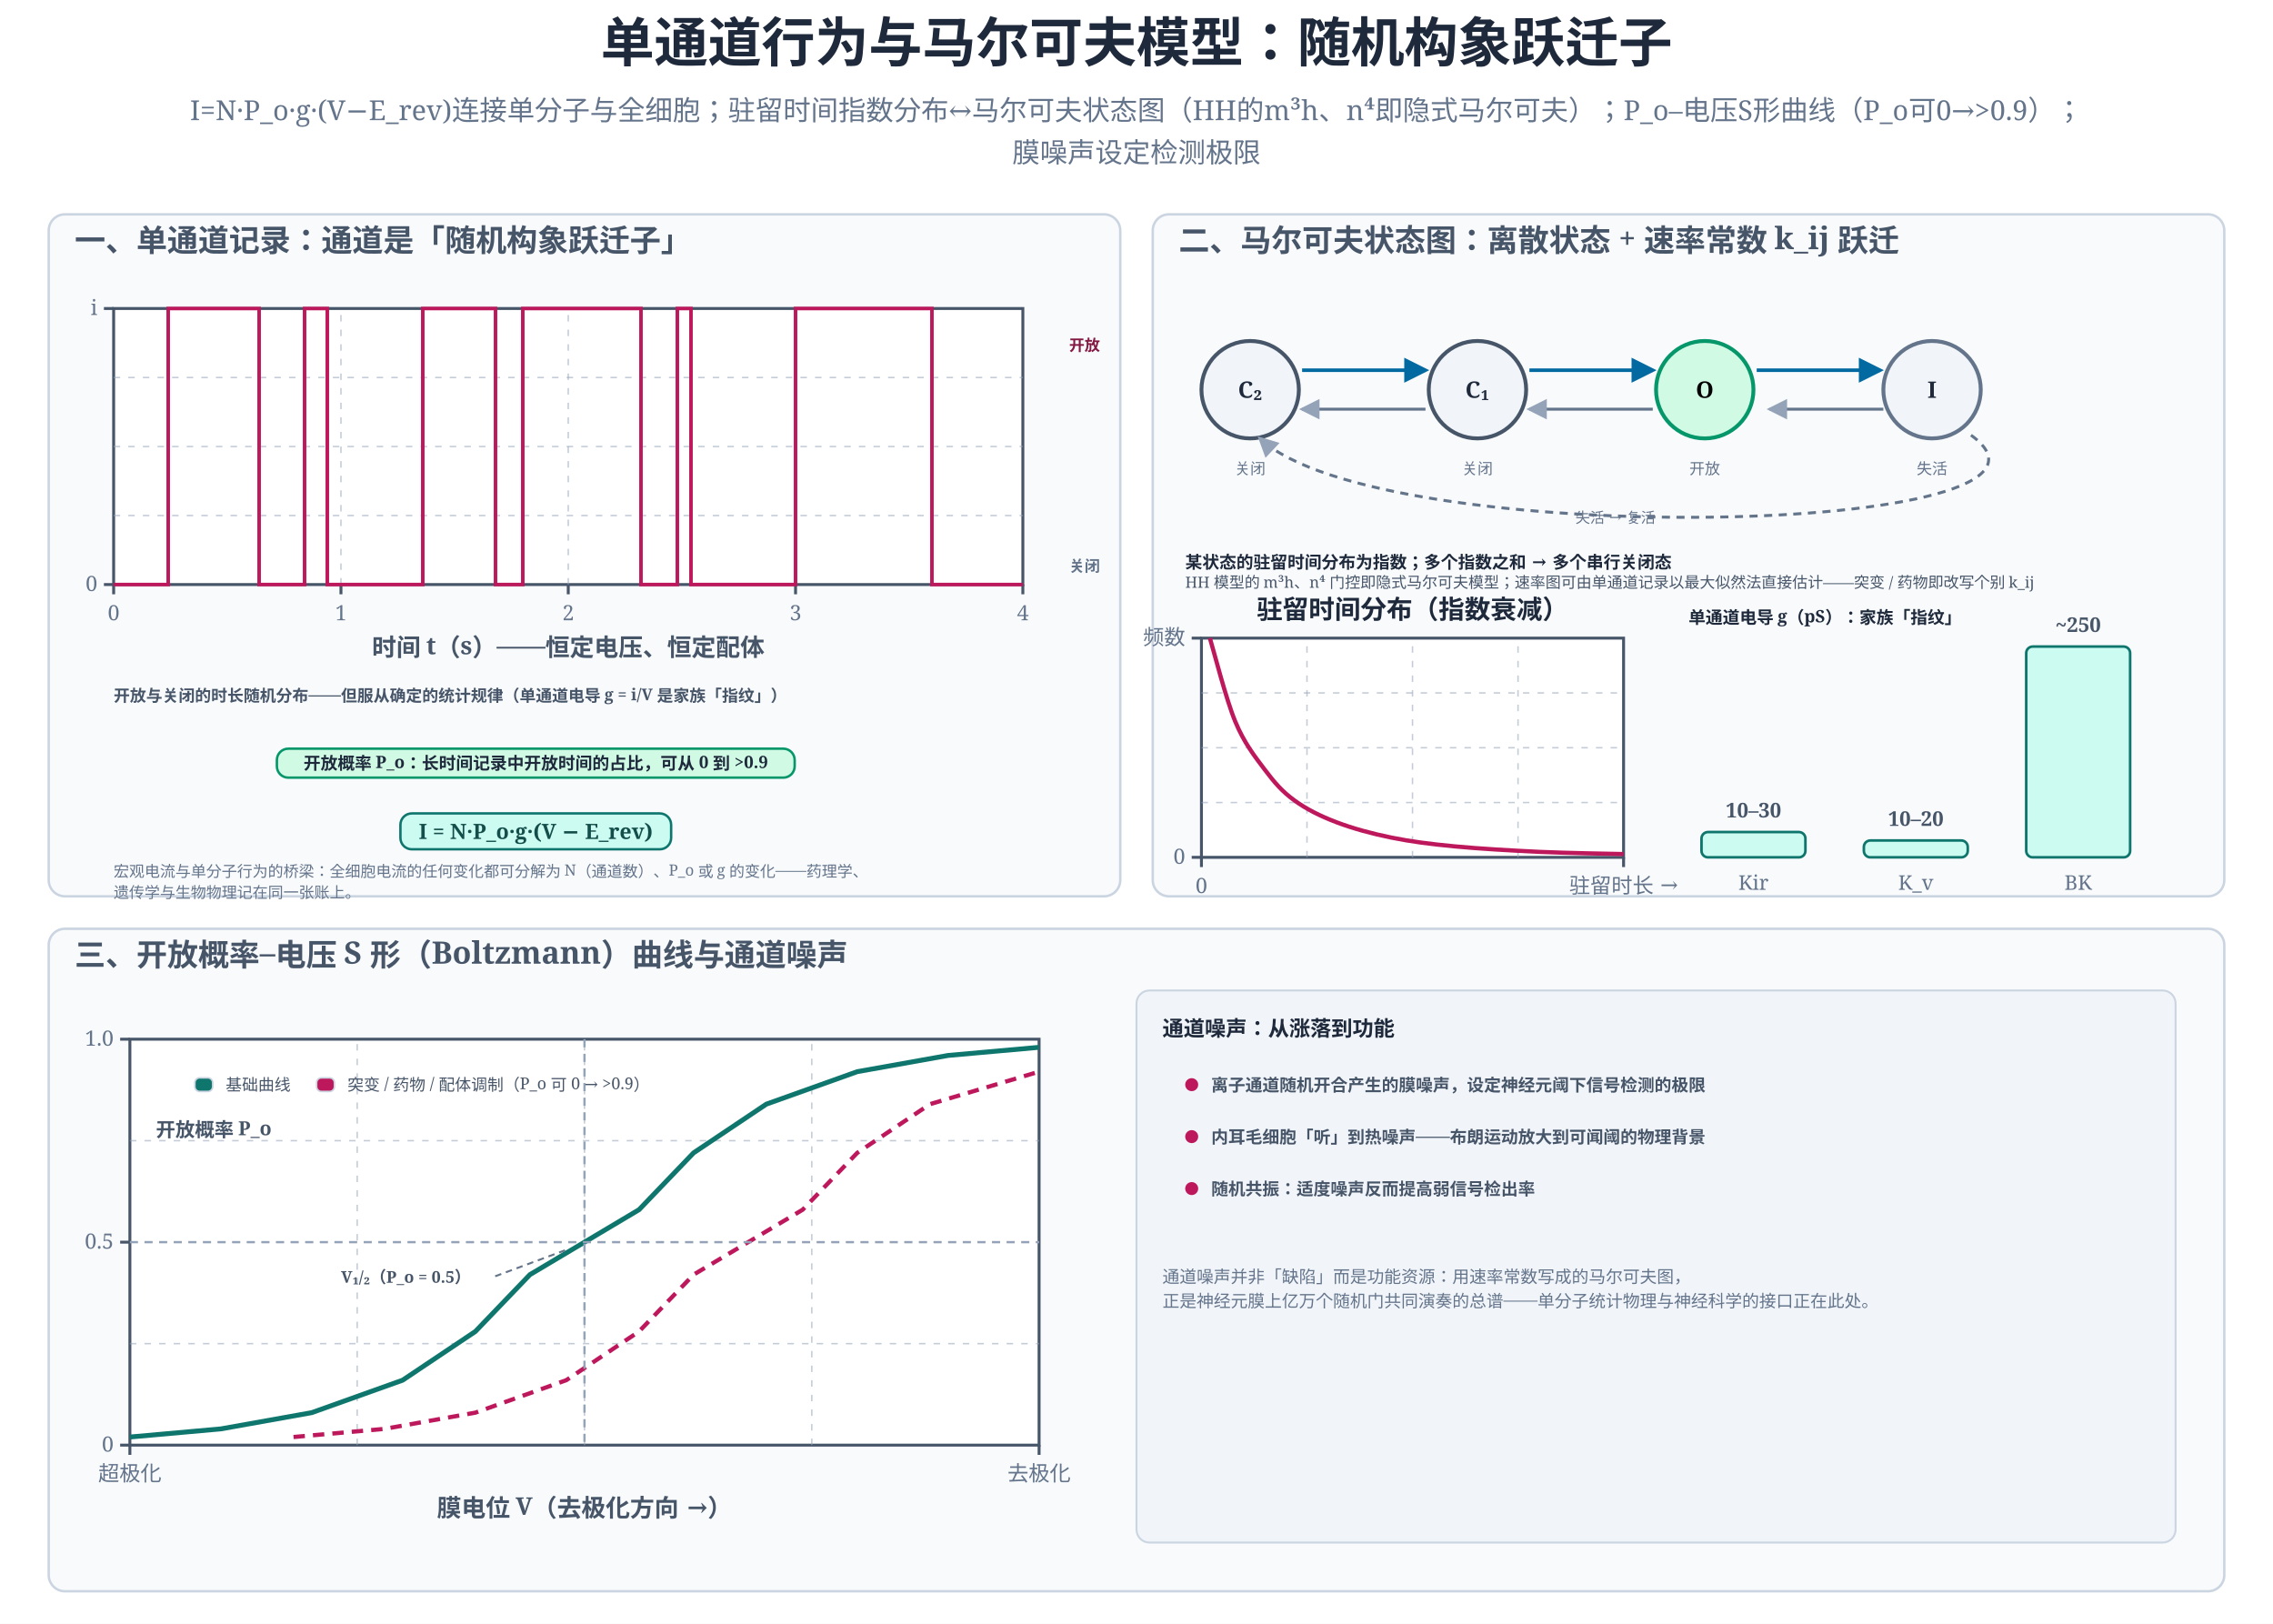
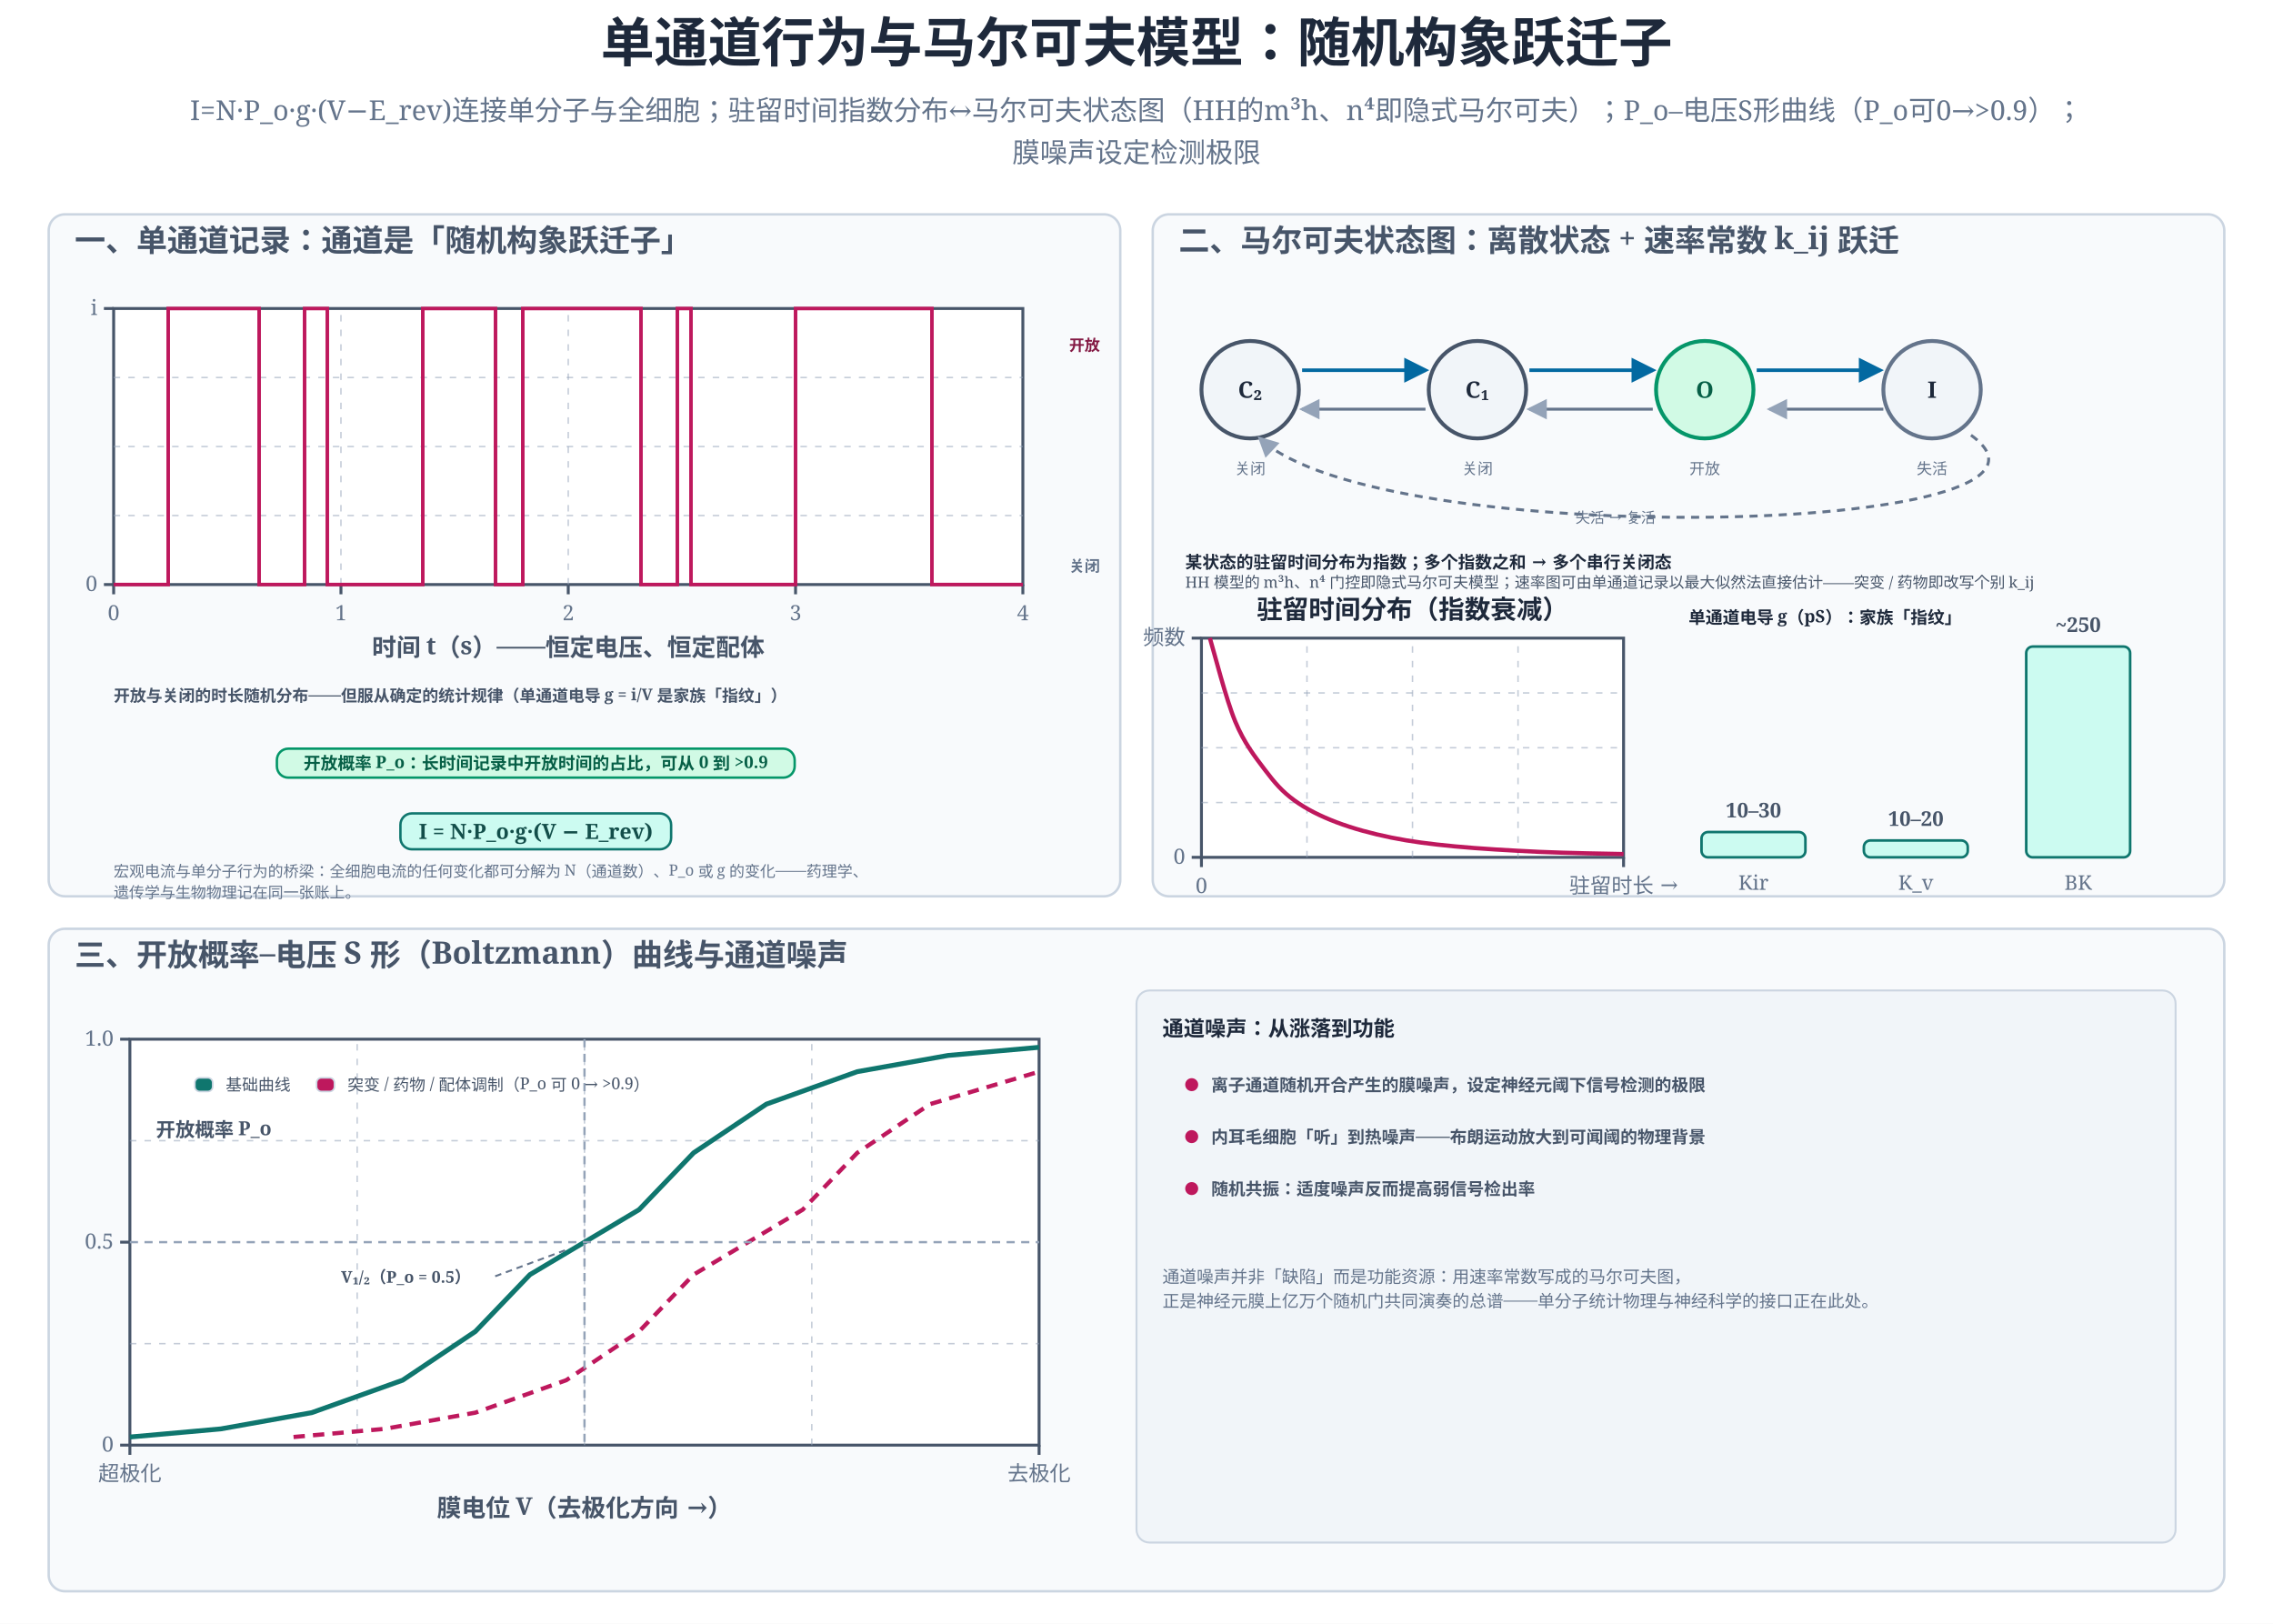
<svg xmlns="http://www.w3.org/2000/svg" width="1400" height="1000" viewBox="0 0 1400 1000" font-family="Noto Serif SC, LXGW WenKai, Songti SC, serif">
  <defs>
    <marker id="arr-ink" viewBox="0 0 10 10" refX="8.5" refY="5" markerWidth="7" markerHeight="7" orient="auto-start-reverse">
      <path d="M0,0 L10,5 L0,10 z" fill="#334155" />
    </marker>
    <marker id="arr-dna" viewBox="0 0 10 10" refX="8.5" refY="5" markerWidth="7" markerHeight="7" orient="auto-start-reverse">
      <path d="M0,0 L10,5 L0,10 z" fill="#0f766e" />
    </marker>
    <marker id="arr-rna" viewBox="0 0 10 10" refX="8.5" refY="5" markerWidth="7" markerHeight="7" orient="auto-start-reverse">
      <path d="M0,0 L10,5 L0,10 z" fill="#b45309" />
    </marker>
    <marker id="arr-pro" viewBox="0 0 10 10" refX="8.5" refY="5" markerWidth="7" markerHeight="7" orient="auto-start-reverse">
      <path d="M0,0 L10,5 L0,10 z" fill="#6d28d9" />
    </marker>
    <marker id="arr-enz" viewBox="0 0 10 10" refX="8.5" refY="5" markerWidth="7" markerHeight="7" orient="auto-start-reverse">
      <path d="M0,0 L10,5 L0,10 z" fill="#be185d" />
    </marker>
    <marker id="arr-acc" viewBox="0 0 10 10" refX="8.5" refY="5" markerWidth="7" markerHeight="7" orient="auto-start-reverse">
      <path d="M0,0 L10,5 L0,10 z" fill="#0369a1" />
    </marker>
    <marker id="arr-ok" viewBox="0 0 10 10" refX="8.5" refY="5" markerWidth="7" markerHeight="7" orient="auto-start-reverse">
      <path d="M0,0 L10,5 L0,10 z" fill="#059669" />
    </marker>
    <marker id="arr-warn" viewBox="0 0 10 10" refX="8.5" refY="5" markerWidth="7" markerHeight="7" orient="auto-start-reverse">
      <path d="M0,0 L10,5 L0,10 z" fill="#b45309" />
    </marker>
    <marker id="arr-bad" viewBox="0 0 10 10" refX="8.5" refY="5" markerWidth="7" markerHeight="7" orient="auto-start-reverse">
      <path d="M0,0 L10,5 L0,10 z" fill="#dc2626" />
    </marker>
    <marker id="arr-mute" viewBox="0 0 10 10" refX="8.5" refY="5" markerWidth="7" markerHeight="7" orient="auto-start-reverse">
      <path d="M0,0 L10,5 L0,10 z" fill="#94a3b8" />
    </marker>
  </defs>
  <rect x="0" y="0" width="1400" height="1000" fill="#ffffff" />
  <text x="700" y="38" text-anchor="middle" font-size="33" font-weight="700" fill="#1e293b">单通道行为与马尔可夫模型：随机构象跃迁子</text>
  <text x="700" y="74" text-anchor="middle" font-size="17" fill="#64748b">I=N·P_o·g·(V−E_rev)连接单分子与全细胞；驻留时间指数分布↔马尔可夫状态图（HH的m³h、n⁴即隐式马尔可夫）；P_o–电压S形曲线（P_o可0→&gt;0.9）；</text>
  <text x="700" y="100" text-anchor="middle" font-size="17" fill="#64748b">膜噪声设定检测极限</text>
  <rect x="30" y="132" width="660" height="420" rx="10" fill="#f8fafc" stroke="#cbd5e1" stroke-width="1.5" />
  <text x="46" y="154.84" font-size="19" fill="#475569" font-weight="700">一、单通道记录：通道是「随机构象跃迁子」</text>
  <rect x="70" y="190" width="560" height="170" fill="#ffffff" stroke="#475569" stroke-width="1.8" />
  <line x1="70" y1="317.5" x2="630" y2="317.5" stroke="#94a3b8" stroke-width="0.9" stroke-dasharray="4 5" opacity="0.55" />
  <line x1="210" y1="360" x2="210" y2="190" stroke="#94a3b8" stroke-width="0.9" stroke-dasharray="4 5" opacity="0.55" />
  <line x1="70" y1="275" x2="630" y2="275" stroke="#94a3b8" stroke-width="0.9" stroke-dasharray="4 5" opacity="0.55" />
  <line x1="350" y1="360" x2="350" y2="190" stroke="#94a3b8" stroke-width="0.9" stroke-dasharray="4 5" opacity="0.55" />
  <line x1="70" y1="232.5" x2="630" y2="232.5" stroke="#94a3b8" stroke-width="0.9" stroke-dasharray="4 5" opacity="0.55" />
  <line x1="490" y1="360" x2="490" y2="190" stroke="#94a3b8" stroke-width="0.9" stroke-dasharray="4 5" opacity="0.55" />
  <line x1="70" y1="360" x2="70" y2="366" stroke="#475569" stroke-width="1.8" />
  <text x="70" y="382" font-size="13" fill="#64748b" text-anchor="middle">0</text>
  <line x1="210" y1="360" x2="210" y2="366" stroke="#475569" stroke-width="1.8" />
  <text x="210" y="382" font-size="13" fill="#64748b" text-anchor="middle">1</text>
  <line x1="350" y1="360" x2="350" y2="366" stroke="#475569" stroke-width="1.8" />
  <text x="350" y="382" font-size="13" fill="#64748b" text-anchor="middle">2</text>
  <line x1="490" y1="360" x2="490" y2="366" stroke="#475569" stroke-width="1.8" />
  <text x="490" y="382" font-size="13" fill="#64748b" text-anchor="middle">3</text>
  <line x1="630" y1="360" x2="630" y2="366" stroke="#475569" stroke-width="1.8" />
  <text x="630" y="382" font-size="13" fill="#64748b" text-anchor="middle">4</text>
  <line x1="64" y1="360" x2="70" y2="360" stroke="#475569" stroke-width="1.8" />
  <text x="60" y="364" font-size="13" fill="#64748b" text-anchor="end">0</text>
  <line x1="64" y1="190" x2="70" y2="190" stroke="#475569" stroke-width="1.8" />
  <text x="60" y="194" font-size="13" fill="#64748b" text-anchor="end">i</text>
  <text x="350" y="404" font-size="15" fill="#475569" text-anchor="middle" font-weight="600">时间 t（s）——恒定电压、恒定配体</text>
  <path d="M70.0,360.0 L103.6,360.0 L103.6,190.0 L159.6,190.0 L159.6,360.0 L187.6,360.0 L187.6,190.0 L201.6,190.0 L201.6,360.0 L260.4,360.0 L260.4,190.0 L305.2,190.0 L305.2,360.0 L322.0,360.0 L322.0,190.0 L394.8,190.0 L394.8,360.0 L417.2,360.0 L417.2,190.0 L425.6,190.0 L425.6,360.0 L490.0,360.0 L490.0,190.0 L574.0,190.0 L574.0,360.0 L630.0,360.0" fill="none" stroke="#be185d" stroke-width="2.2" />
  <text x="668" y="216" font-size="9.5" fill="#831843" text-anchor="middle" font-weight="700">开放</text>
  <text x="668" y="352" font-size="9.5" fill="#64748b" text-anchor="middle" font-weight="700">关闭</text>
  <text x="70" y="432" font-size="10" fill="#475569" font-weight="600">开放与关闭的时长随机分布——但服从确定的统计规律（单通道电导 g = i/V 是家族「指纹」）</text>
  <rect x="170.537" y="461.075" width="318.927" height="17.85" rx="7" fill="#d1fae5" stroke="#059669" stroke-width="1.5" />
-   <text x="330" y="473.78" font-size="10.5" fill="#1e293b" text-anchor="middle" font-weight="700">开放概率 P_o：长时间记录中开放时间的占比，可从 0 到 &gt;0.9</text>
+   <text x="330" y="473.78" font-size="10.5" fill="#065f46" text-anchor="middle" font-weight="700">开放概率 P_o：长时间记录中开放时间的占比，可从 0 到 &gt;0.9</text>
  <rect x="246.631" y="500.95" width="166.737" height="22.1" rx="7" fill="#ccfbf1" stroke="#0f766e" stroke-width="1.5" />
  <text x="330" y="516.68" font-size="13" fill="#134e4a" text-anchor="middle" font-weight="700">I = N·P_o·g·(V − E_rev)</text>
  <text x="70" y="540" font-size="9.5" fill="#64748b">宏观电流与单分子行为的桥梁：全细胞电流的任何变化都可分解为 N（通道数）、P_o 或 g 的变化——药理学、</text>
  <text x="70" y="553" font-size="9.5" fill="#64748b">遗传学与生物物理记在同一张账上。</text>
  <rect x="710" y="132" width="660" height="420" rx="10" fill="#f8fafc" stroke="#cbd5e1" stroke-width="1.5" />
  <text x="726" y="154.84" font-size="19" fill="#475569" font-weight="700">二、马尔可夫状态图：离散状态 + 速率常数 k_ij 跃迁</text>
  <circle cx="770" cy="240" r="30" fill="#f1f5f9" stroke="#475569" stroke-width="2.4" />
  <text x="770" y="245" font-size="14" fill="#1e293b" text-anchor="middle" font-weight="700">C₂</text>
  <text x="770" y="292" font-size="9.5" fill="#64748b" text-anchor="middle">关闭</text>
  <circle cx="910" cy="240" r="30" fill="#f1f5f9" stroke="#475569" stroke-width="2.4" />
  <text x="910" y="245" font-size="14" fill="#1e293b" text-anchor="middle" font-weight="700">C₁</text>
  <text x="910" y="292" font-size="9.5" fill="#64748b" text-anchor="middle">关闭</text>
  <circle cx="1050" cy="240" r="30" fill="#d1fae5" stroke="#059669" stroke-width="2.4" />
-   <text x="1050" y="245" font-size="14" text-anchor="middle" font-weight="700">O</text>
+   <text x="1050" y="245" font-size="14" fill="#065f46" text-anchor="middle" font-weight="700">O</text>
  <text x="1050" y="292" font-size="9.5" fill="#64748b" text-anchor="middle">开放</text>
  <circle cx="1190" cy="240" r="30" fill="#f1f5f9" stroke="#64748b" stroke-width="2.4" />
  <text x="1190" y="245" font-size="14" fill="#1e293b" text-anchor="middle" font-weight="700">I</text>
  <text x="1190" y="292" font-size="9.5" fill="#64748b" text-anchor="middle">失活</text>
  <line x1="802" y1="228" x2="878" y2="228" stroke="#0369a1" stroke-width="2.2" marker-end="url(#arr-acc)" />
  <line x1="878" y1="252" x2="802" y2="252" stroke="#64748b" stroke-width="1.8" marker-end="url(#arr-mute)" />
  <line x1="942" y1="228" x2="1018" y2="228" stroke="#0369a1" stroke-width="2.2" marker-end="url(#arr-acc)" />
  <line x1="1018" y1="252" x2="942" y2="252" stroke="#64748b" stroke-width="1.8" marker-end="url(#arr-mute)" />
  <line x1="1082" y1="228" x2="1158" y2="228" stroke="#0369a1" stroke-width="2.2" marker-end="url(#arr-acc)" />
  <line x1="1160" y1="252" x2="1090" y2="252" stroke="#64748b" stroke-width="1.8" marker-end="url(#arr-mute)" />
  <path d="M 1214,268 C 1300,330 850,340 776,270" fill="none" stroke="#64748b" stroke-width="1.8" stroke-dasharray="5 4" marker-end="url(#arr-mute)" />
  <text x="995" y="322" font-size="9" fill="#64748b" text-anchor="middle">失活 → 复活</text>
  <text x="730" y="350" font-size="10.5" fill="#1e293b" font-weight="600">某状态的驻留时间分布为指数；多个指数之和 → 多个串行关闭态</text>
  <text x="730" y="362" font-size="9.5" fill="#475569">HH 模型的 m³h、n⁴ 门控即隐式马尔可夫模型；速率图可由单通道记录以最大似然法直接估计——突变 / 药物即改写个别 k_ij</text>
  <rect x="740" y="393" width="260" height="135" fill="#ffffff" stroke="#475569" stroke-width="1.8" />
  <line x1="740" y1="494.25" x2="1000" y2="494.25" stroke="#94a3b8" stroke-width="0.9" stroke-dasharray="4 5" opacity="0.55" />
  <line x1="805" y1="528" x2="805" y2="393" stroke="#94a3b8" stroke-width="0.9" stroke-dasharray="4 5" opacity="0.55" />
  <line x1="740" y1="460.5" x2="1000" y2="460.5" stroke="#94a3b8" stroke-width="0.9" stroke-dasharray="4 5" opacity="0.55" />
  <line x1="870" y1="528" x2="870" y2="393" stroke="#94a3b8" stroke-width="0.9" stroke-dasharray="4 5" opacity="0.55" />
  <line x1="740" y1="426.75" x2="1000" y2="426.75" stroke="#94a3b8" stroke-width="0.9" stroke-dasharray="4 5" opacity="0.55" />
  <line x1="935" y1="528" x2="935" y2="393" stroke="#94a3b8" stroke-width="0.9" stroke-dasharray="4 5" opacity="0.55" />
  <line x1="740" y1="528" x2="740" y2="534" stroke="#475569" stroke-width="1.8" />
  <text x="740" y="550" font-size="13" fill="#64748b" text-anchor="middle">0</text>
  <line x1="1000" y1="528" x2="1000" y2="534" stroke="#475569" stroke-width="1.8" />
  <text x="1000" y="550" font-size="13" fill="#64748b" text-anchor="middle">驻留时长 →</text>
  <line x1="734" y1="528" x2="740" y2="528" stroke="#475569" stroke-width="1.8" />
  <text x="730" y="532" font-size="13" fill="#64748b" text-anchor="end">0</text>
  <line x1="734" y1="393" x2="740" y2="393" stroke="#475569" stroke-width="1.8" />
  <text x="730" y="397" font-size="13" fill="#64748b" text-anchor="end">频数</text>
  <text x="870" y="381" font-size="16" fill="#1e293b" text-anchor="middle" font-weight="700">驻留时间分布（指数衰减）</text>
  <path d="M745.2,393 C747.8,401.6 755.2,430.8 760.8,444.3 C766.4,457.8 772.9,465.9 779,474 C785.1,482.1 789.8,487.5 797.2,492.9 C804.6,498.3 813.2,502.6 823.2,506.4 C833.2,510.2 844.9,513.4 857,515.85 C869.1,518.3 880.8,519.8 896,521.25 C911.2,522.7 930.7,523.8 948,524.625 C965.3,525.4 991.3,525.8 1000,525.975" fill="none" stroke="#be185d" stroke-width="2.6" />
  <text x="1040" y="384" font-size="10.5" fill="#1e293b" font-weight="700">单通道电导 g（pS）：家族「指纹」</text>
  <rect x="1048" y="512.423" width="64" height="15.577" rx="4" fill="#ccfbf1" stroke="#0f766e" stroke-width="1.6" />
  <text x="1080" y="503.423" font-size="12.5" fill="#475569" text-anchor="middle" font-weight="600">10–30</text>
  <text x="1080" y="548" font-size="12.5" fill="#64748b" text-anchor="middle">Kir</text>
  <rect x="1148" y="517.615" width="64" height="10.385" rx="4" fill="#ccfbf1" stroke="#0f766e" stroke-width="1.6" />
  <text x="1180" y="508.615" font-size="12.5" fill="#475569" text-anchor="middle" font-weight="600">10–20</text>
  <text x="1180" y="548" font-size="12.5" fill="#64748b" text-anchor="middle">K_v</text>
  <rect x="1248" y="398.192" width="64" height="129.808" rx="4" fill="#ccfbf1" stroke="#0f766e" stroke-width="1.6" />
  <text x="1280" y="389.192" font-size="12.5" fill="#475569" text-anchor="middle" font-weight="600">~250</text>
  <text x="1280" y="548" font-size="12.5" fill="#64748b" text-anchor="middle">BK</text>
  <rect x="30" y="572" width="1340" height="408" rx="10" fill="#f8fafc" stroke="#cbd5e1" stroke-width="1.5" />
  <text x="46" y="594.84" font-size="19" fill="#475569" font-weight="700">三、开放概率–电压 S 形（Boltzmann）曲线与通道噪声</text>
  <rect x="80" y="640" width="560" height="250" fill="#ffffff" stroke="#475569" stroke-width="1.8" />
  <line x1="80" y1="827.5" x2="640" y2="827.5" stroke="#94a3b8" stroke-width="0.9" stroke-dasharray="4 5" opacity="0.55" />
  <line x1="220" y1="890" x2="220" y2="640" stroke="#94a3b8" stroke-width="0.9" stroke-dasharray="4 5" opacity="0.55" />
  <line x1="80" y1="765" x2="640" y2="765" stroke="#94a3b8" stroke-width="0.9" stroke-dasharray="4 5" opacity="0.55" />
  <line x1="360" y1="890" x2="360" y2="640" stroke="#94a3b8" stroke-width="0.9" stroke-dasharray="4 5" opacity="0.55" />
  <line x1="80" y1="702.5" x2="640" y2="702.5" stroke="#94a3b8" stroke-width="0.9" stroke-dasharray="4 5" opacity="0.55" />
  <line x1="500" y1="890" x2="500" y2="640" stroke="#94a3b8" stroke-width="0.9" stroke-dasharray="4 5" opacity="0.55" />
  <line x1="80" y1="890" x2="80" y2="896" stroke="#475569" stroke-width="1.8" />
  <text x="80" y="912" font-size="13" fill="#64748b" text-anchor="middle">超极化</text>
  <line x1="640" y1="890" x2="640" y2="896" stroke="#475569" stroke-width="1.8" />
  <text x="640" y="912" font-size="13" fill="#64748b" text-anchor="middle">去极化</text>
  <line x1="74" y1="890" x2="80" y2="890" stroke="#475569" stroke-width="1.8" />
  <text x="70" y="894" font-size="13" fill="#64748b" text-anchor="end">0</text>
  <line x1="74" y1="765" x2="80" y2="765" stroke="#475569" stroke-width="1.8" />
  <text x="70" y="769" font-size="13" fill="#64748b" text-anchor="end">0.5</text>
  <line x1="74" y1="640" x2="80" y2="640" stroke="#475569" stroke-width="1.8" />
  <text x="70" y="644" font-size="13" fill="#64748b" text-anchor="end">1.0</text>
  <text x="360" y="934" font-size="15" fill="#475569" text-anchor="middle" font-weight="600">膜电位 V（去极化方向 →）</text>
  <text x="96" y="700" font-size="12" fill="#475569" font-weight="600">开放概率 P_o</text>
  <path d="M80.0,885.0 L136.0,880.0 L192.0,870.0 L248.0,850.0 L292.8,820.0 L326.4,785.0 L360.0,765.0 L393.6,745.0 L427.2,710.0 L472.0,680.0 L528.0,660.0 L584.0,650.0 L640.0,645.0" fill="none" stroke="#0f766e" stroke-width="3" />
  <path d="M180.8,885.0 L236.8,880.0 L292.8,870.0 L348.8,850.0 L393.6,820.0 L427.2,785.0 L460.8,765.0 L494.4,745.0 L528.0,710.0 L572.8,680.0 L640.0,660.0" fill="none" stroke="#be185d" stroke-width="2.6" stroke-dasharray="7 5" />
  <line x1="360" y1="640" x2="360" y2="890" stroke="#94a3b8" stroke-width="1.4" stroke-dasharray="5 4" />
  <line x1="80" y1="765" x2="640" y2="765" stroke="#94a3b8" stroke-width="1.4" stroke-dasharray="5 4" />
  <text x="250" y="790" font-size="10" fill="#475569" text-anchor="middle" font-weight="700">V₁/₂（P_o = 0.5）</text>
  <line x1="305" y1="786" x2="348" y2="770" stroke="#64748b" stroke-width="1.2" stroke-dasharray="4 3" />
  <rect x="120" y="663.8" width="11" height="8.4" rx="3" fill="#0f766e" stroke="#cbd5e1" stroke-width="1" />
  <text x="139" y="671.6" font-size="10" fill="#475569">基础曲线</text>
  <rect x="195" y="663.8" width="11" height="8.4" rx="3" fill="#be185d" stroke="#cbd5e1" stroke-width="1" />
  <text x="214" y="671.6" font-size="10" fill="#475569">突变 / 药物 / 配体调制（P_o 可 0 → &gt;0.9）</text>
  <rect x="700" y="610" width="640" height="340" rx="8" fill="#f1f5f9" stroke="#cbd5e1" stroke-width="1.2" />
  <text x="716" y="638" font-size="13" fill="#1e293b" font-weight="700">通道噪声：从涨落到功能</text>
  <circle cx="734" cy="668" r="4" fill="#be185d" />
  <text x="746" y="672" font-size="10.5" fill="#475569" font-weight="600">离子通道随机开合产生的膜噪声，设定神经元阈下信号检测的极限</text>
  <circle cx="734" cy="700" r="4" fill="#be185d" />
  <text x="746" y="704" font-size="10.5" fill="#475569" font-weight="600">内耳毛细胞「听」到热噪声——布朗运动放大到可闻阈的物理背景</text>
  <circle cx="734" cy="732" r="4" fill="#be185d" />
  <text x="746" y="736" font-size="10.5" fill="#475569" font-weight="600">随机共振：适度噪声反而提高弱信号检出率</text>
  <text x="716" y="790" font-size="10.5" fill="#64748b">通道噪声并非「缺陷」而是功能资源：用速率常数写成的马尔可夫图，</text>
  <text x="716" y="805" font-size="10.5" fill="#64748b">正是神经元膜上亿万个随机门共同演奏的总谱——单分子统计物理与神经科学的接口正在此处。</text>
</svg>
